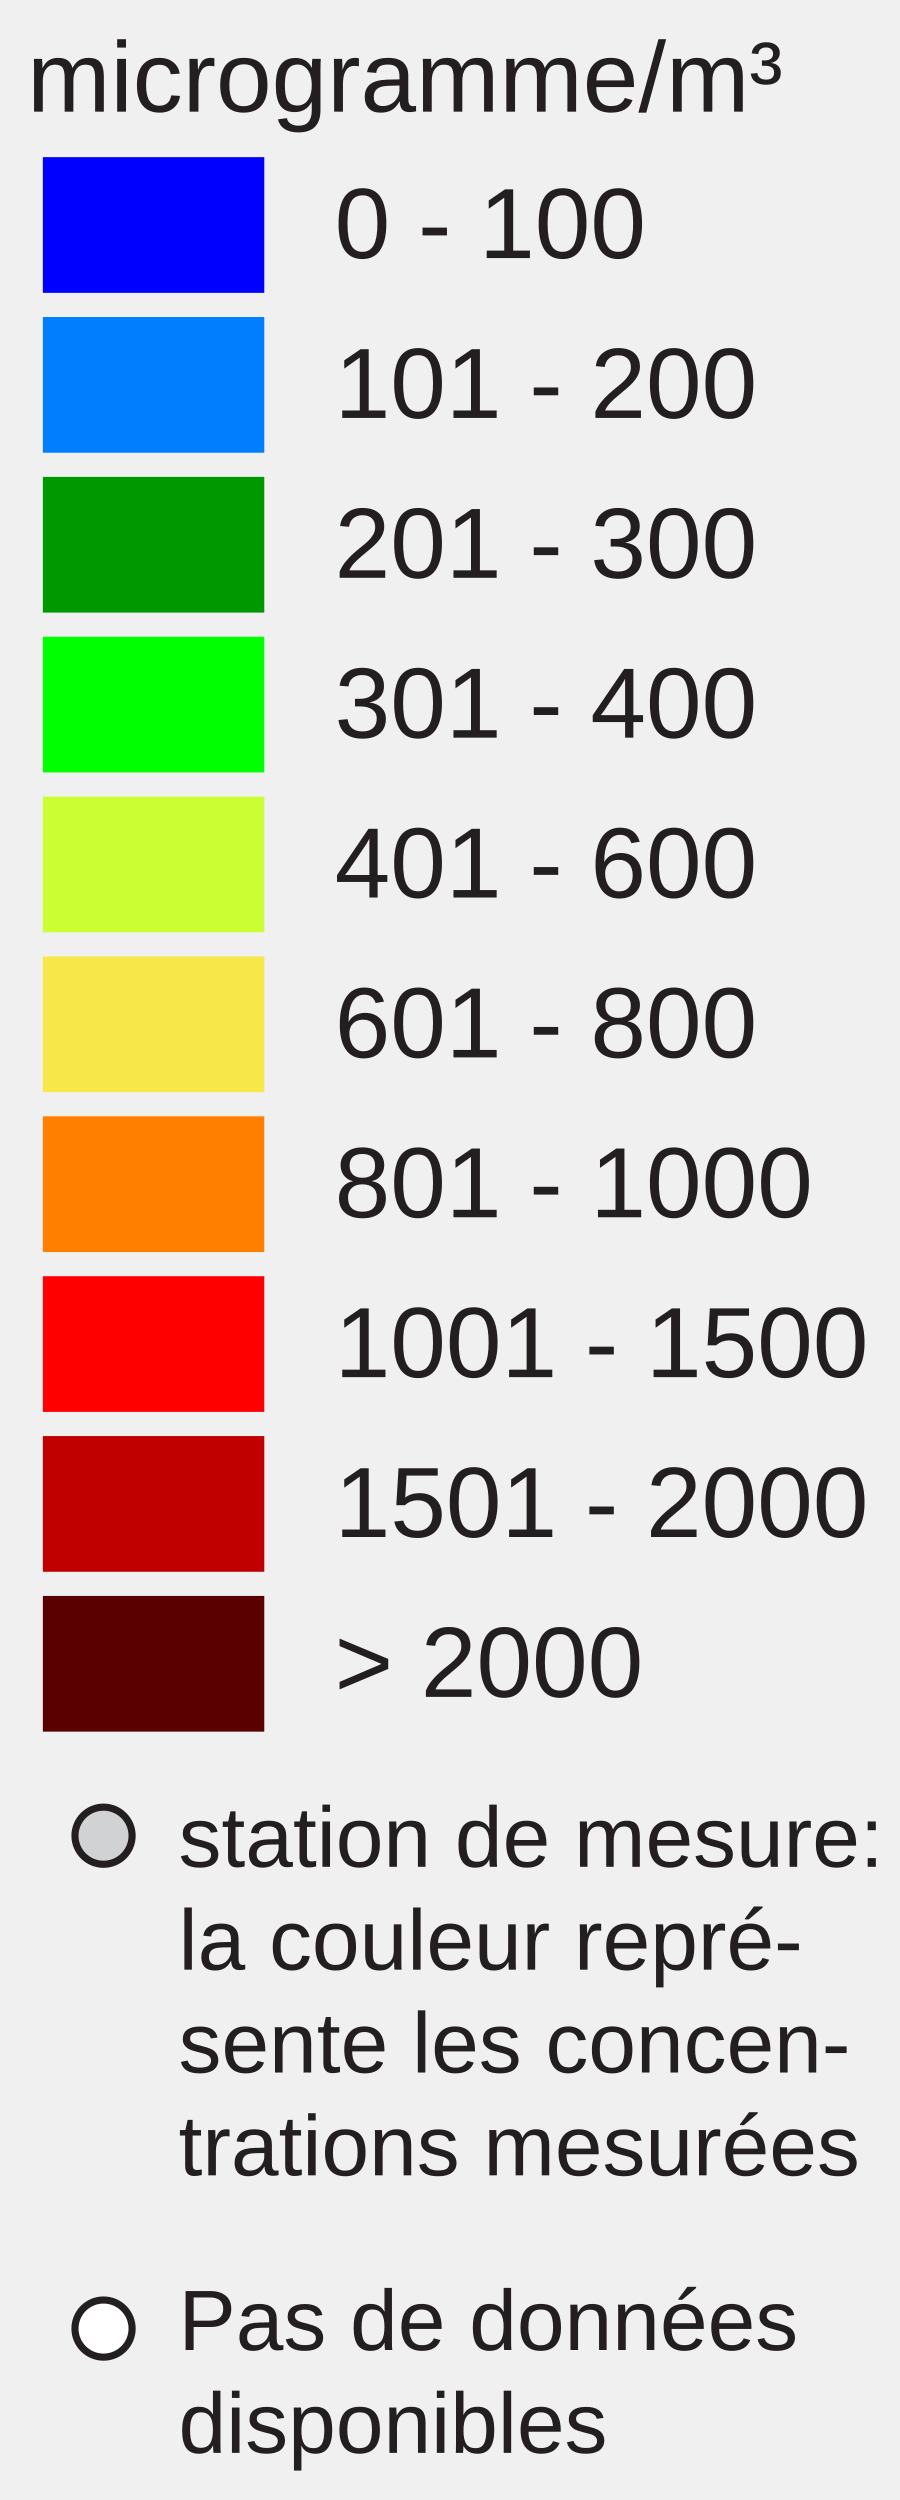
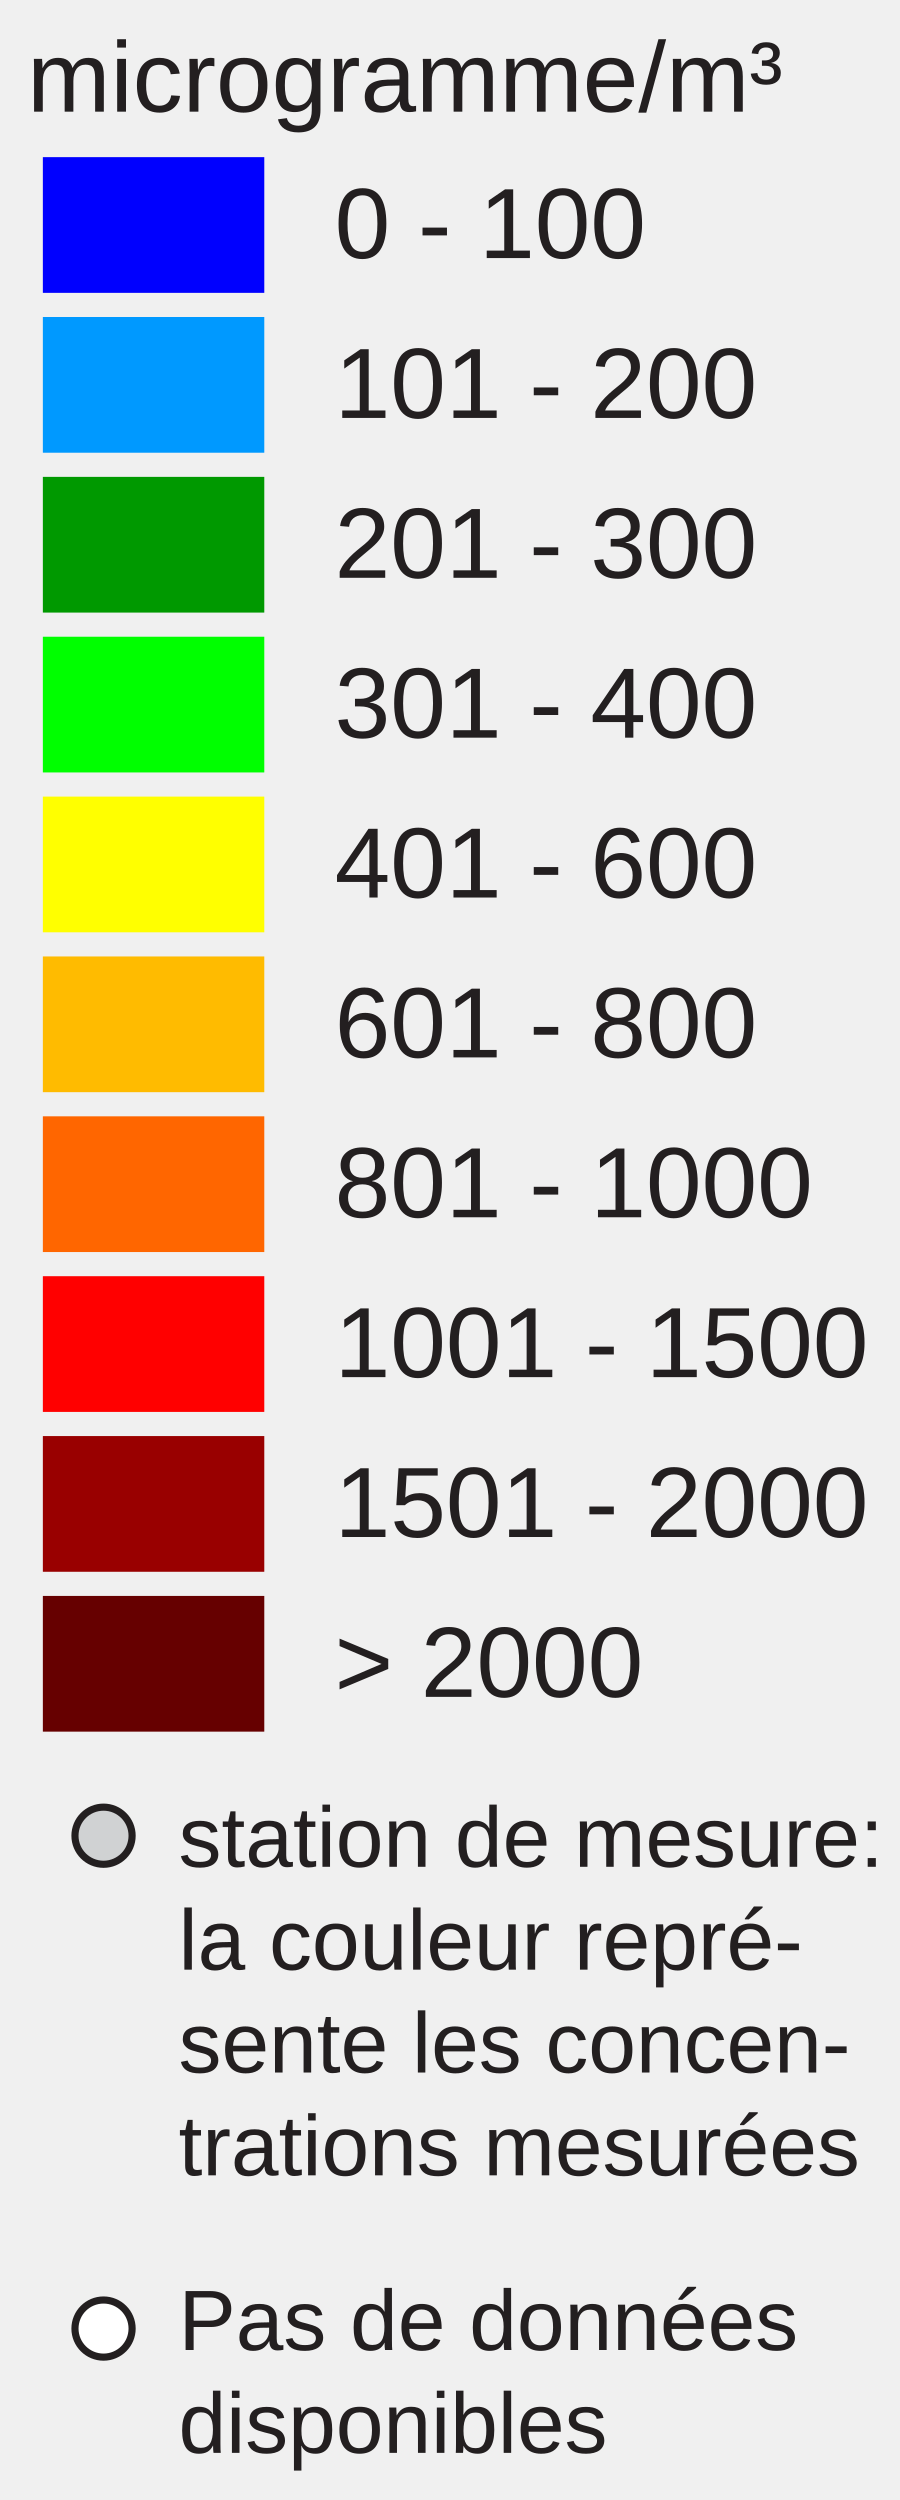
<svg xmlns="http://www.w3.org/2000/svg" version="1.1" id="Layer_1" x="0px" y="0px" width="126px" height="350px" viewBox="0 0 126 350" enable-background="new 0 0 126 350" xml:space="preserve">
  <rect x="6" y="22" fill="#0000FF" width="31" height="19" />
-   <rect x="6" y="44.381" fill="#007EFD" width="31" height="19" />
-   <rect x="6" y="66.762" fill="#009800" width="31" height="19" />
+   <rect x="6" y="44.381" fill="#0099FF" width="31" height="19" />
+   <rect x="6" y="66.762" fill="#009900" width="31" height="19" />
  <rect x="6" y="89.143" fill="#00FF00" width="31" height="19" />
-   <rect x="6" y="111.524" fill="#CCFF33" width="31" height="19" />
-   <rect x="6" y="133.905" fill="#F8E748" width="31" height="19" />
-   <rect x="6" y="156.286" fill="#FF8000" width="31" height="19" />
+   <rect x="6" y="111.524" fill="#FFFF00" width="31" height="19" />
+   <rect x="6" y="133.905" fill="#FFBB00" width="31" height="19" />
+   <rect x="6" y="156.286" fill="#FF6600" width="31" height="19" />
  <rect x="6" y="178.668" fill="#FF0000" width="31" height="19" />
-   <rect x="6" y="201.049" fill="#C00000" width="31" height="19" />
-   <rect x="6" y="223.43" fill="#5A0000" width="31" height="19" />
+   <rect x="6" y="201.049" fill="#990000" width="31" height="19" />
+   <rect x="6" y="223.43" fill="#660000" width="31" height="19" />
  <text transform="matrix(1 0 0 1 46.853 36.1304)" fill="#231F20" font-family="Arial" font-size="14">0 - 100</text>
  <text transform="matrix(1 0 0 1 46.853 58.5112)" fill="#231F20" font-family="Arial" font-size="14">101 - 200</text>
  <text transform="matrix(1 0 0 1 46.853 80.8926)" fill="#231F20" font-family="Arial" font-size="14">201 - 300</text>
  <text transform="matrix(1 0 0 1 46.853 103.2734)" fill="#231F20" font-family="Arial" font-size="14">301 - 400</text>
  <text transform="matrix(1 0 0 1 46.853 125.6548)" fill="#231F20" font-family="Arial" font-size="14">401 - 600</text>
  <text transform="matrix(1 0 0 1 46.853 148.0352)" fill="#231F20" font-family="Arial" font-size="14">601 - 800</text>
  <text transform="matrix(1 0 0 1 46.853 170.417)" fill="#231F20" font-family="Arial" font-size="14">801 - 1000</text>
  <text transform="matrix(1 0 0 1 46.853 192.7988)" fill="#231F20" font-family="Arial" font-size="14">1001 - 1500</text>
  <text transform="matrix(1 0 0 1 46.853 215.1797)" fill="#231F20" font-family="Arial" font-size="14">1501 - 2000</text>
  <text transform="matrix(1 0 0 1 46.853 237.5605)" fill="#231F20" font-family="Arial" font-size="14">&gt; 2000</text>
  <text font-size="14" font-family="Arial" transform="translate(3.8027 15.631)" fill="#231F20">microgramme/m³</text>
  <circle fill="#D0D2D3" stroke="#231F20" stroke-miterlimit="10" cx="14.495" cy="257" r="4" />
  <circle fill="#FFFFFF" stroke="#231F20" stroke-miterlimit="10" cx="14.495" cy="326" r="4" />
  <text font-size="12" font-family="Arial" transform="translate(25 261.35)" fill="#231F20">station de mesure:</text>
  <text font-size="12" font-family="Arial" transform="translate(25 275.75)" fill="#231F20">la couleur repré-</text>
  <text font-size="12" font-family="Arial" transform="translate(25 290.15)" fill="#231F20">sente les concen-</text>
  <text font-size="12" font-family="Arial" transform="translate(25 304.55)" fill="#231F20">trations mesurées</text>
  <text font-size="12" font-family="Arial" transform="translate(25 329)" fill="#231F20">Pas de données</text>
  <text font-size="12" font-family="Arial" transform="translate(25 343.4)" fill="#231F20">disponibles</text>
</svg>
